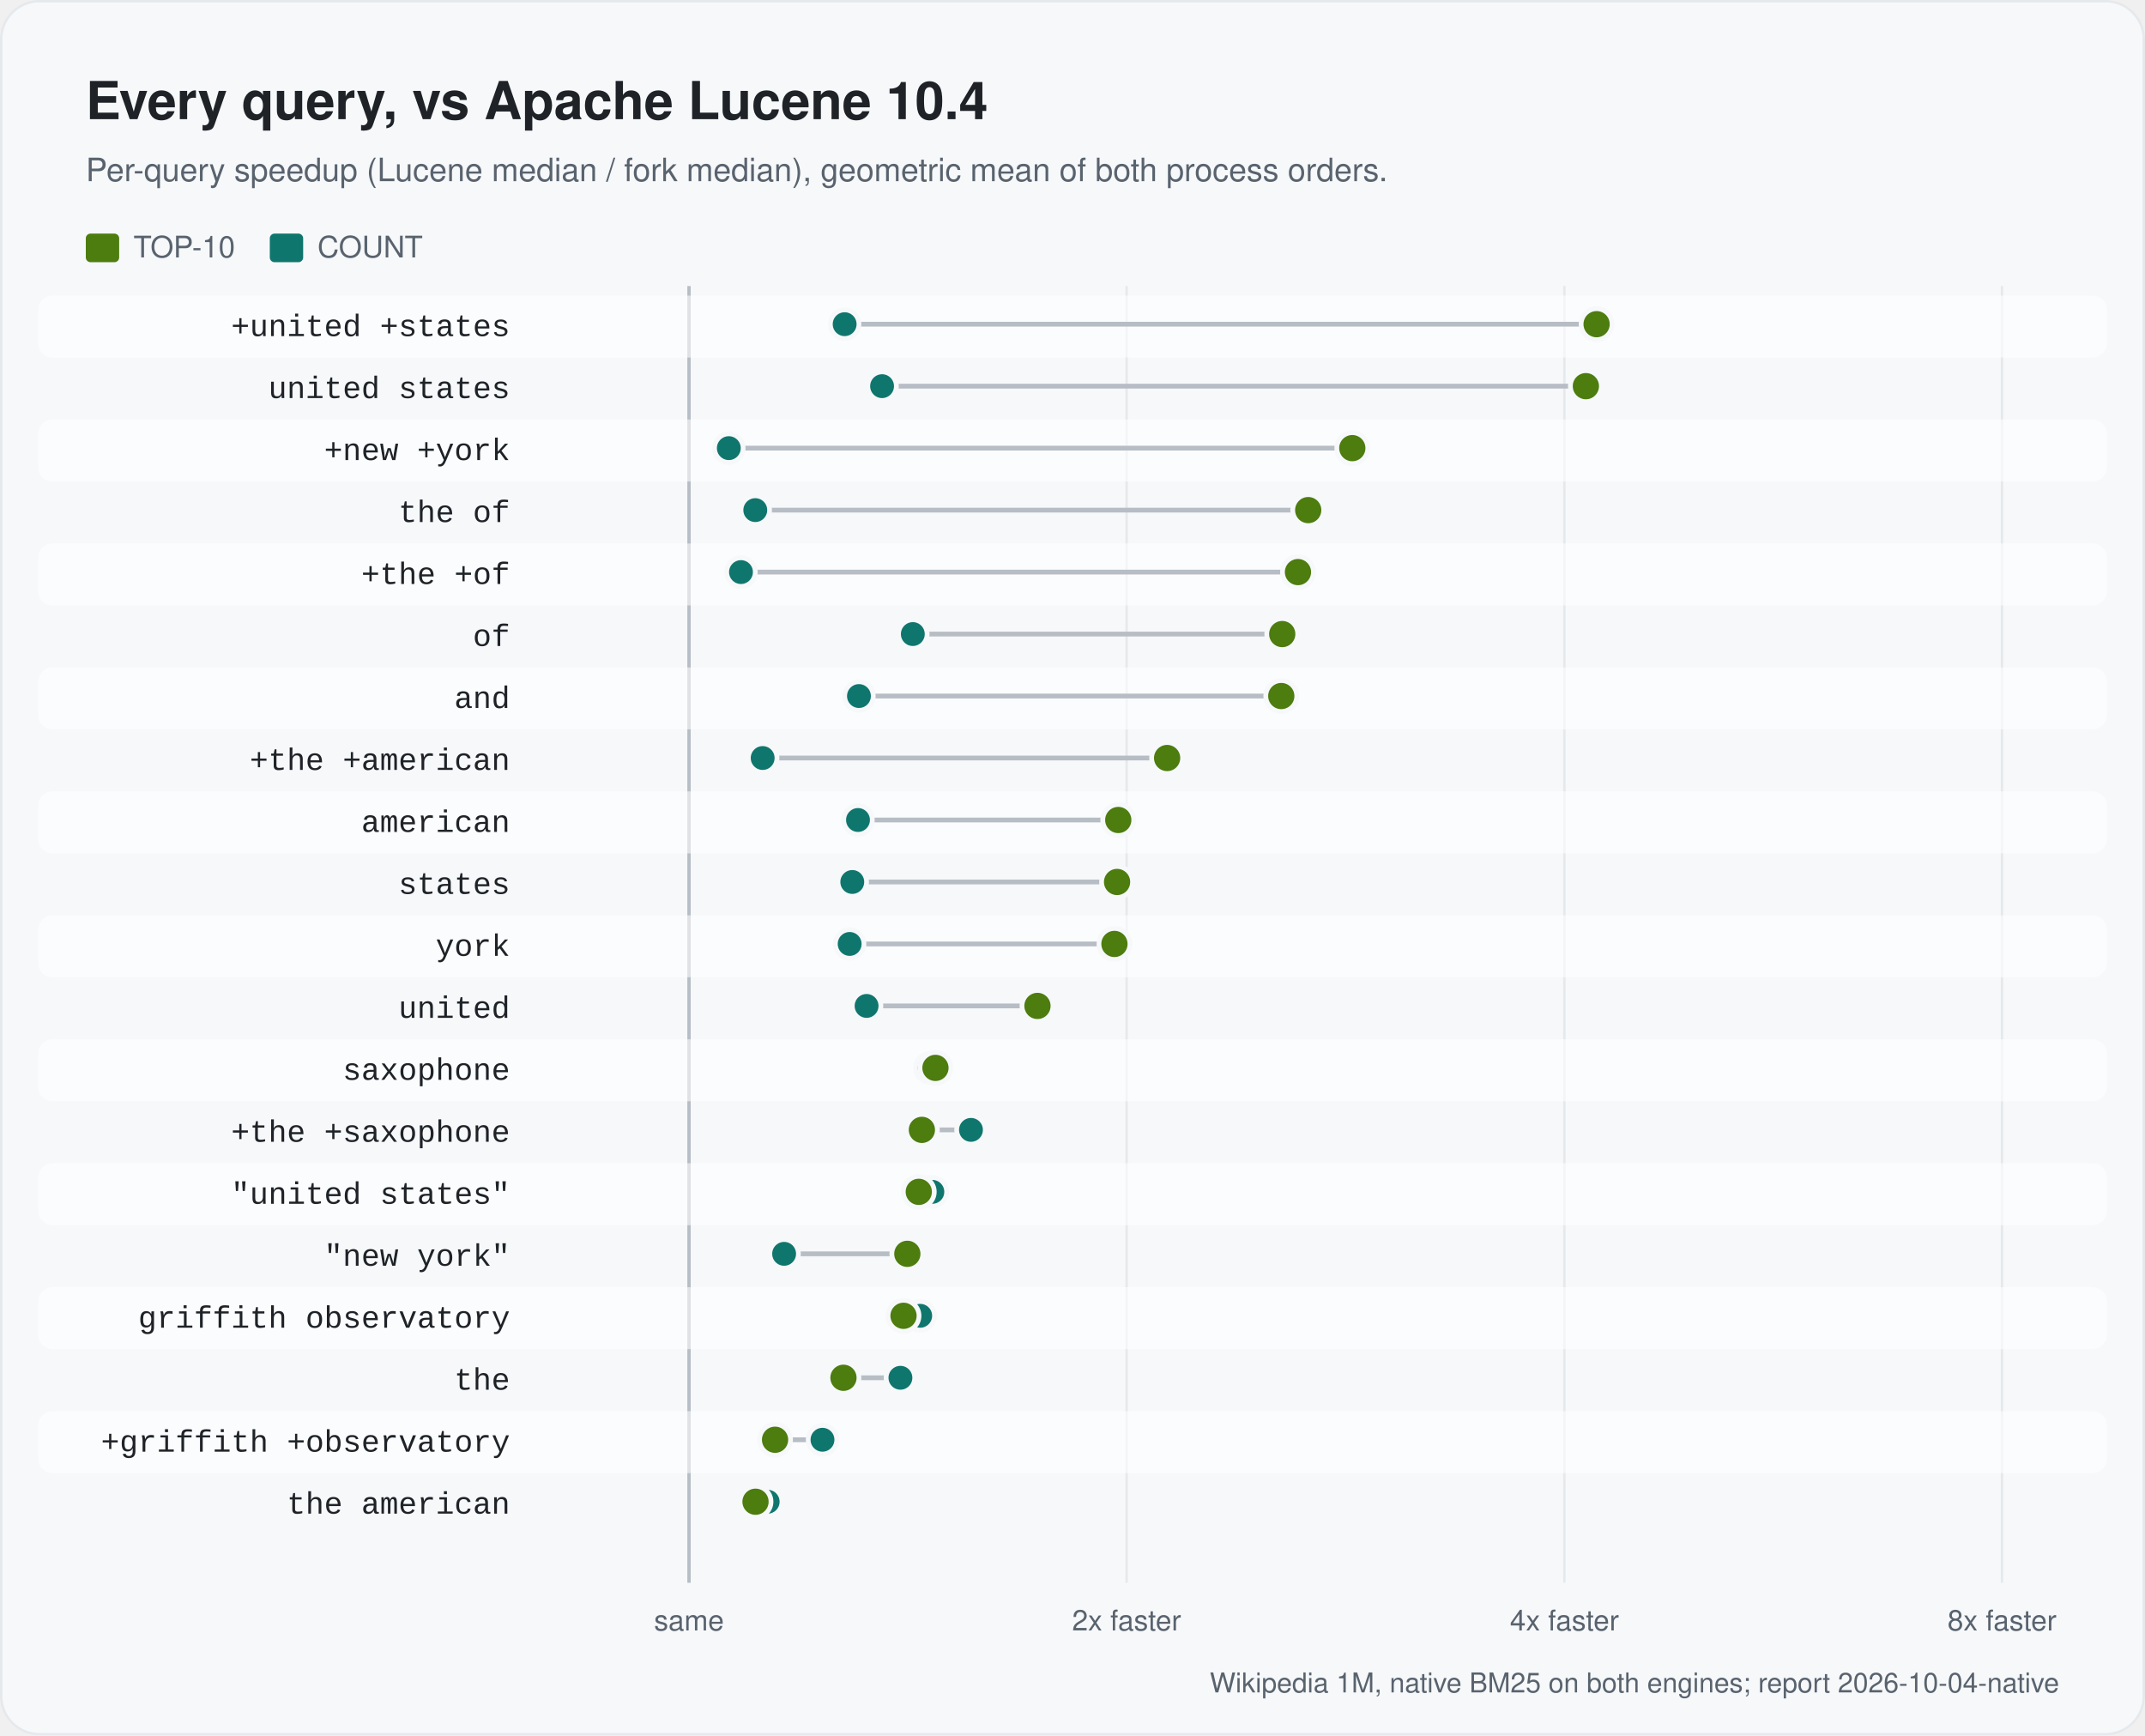
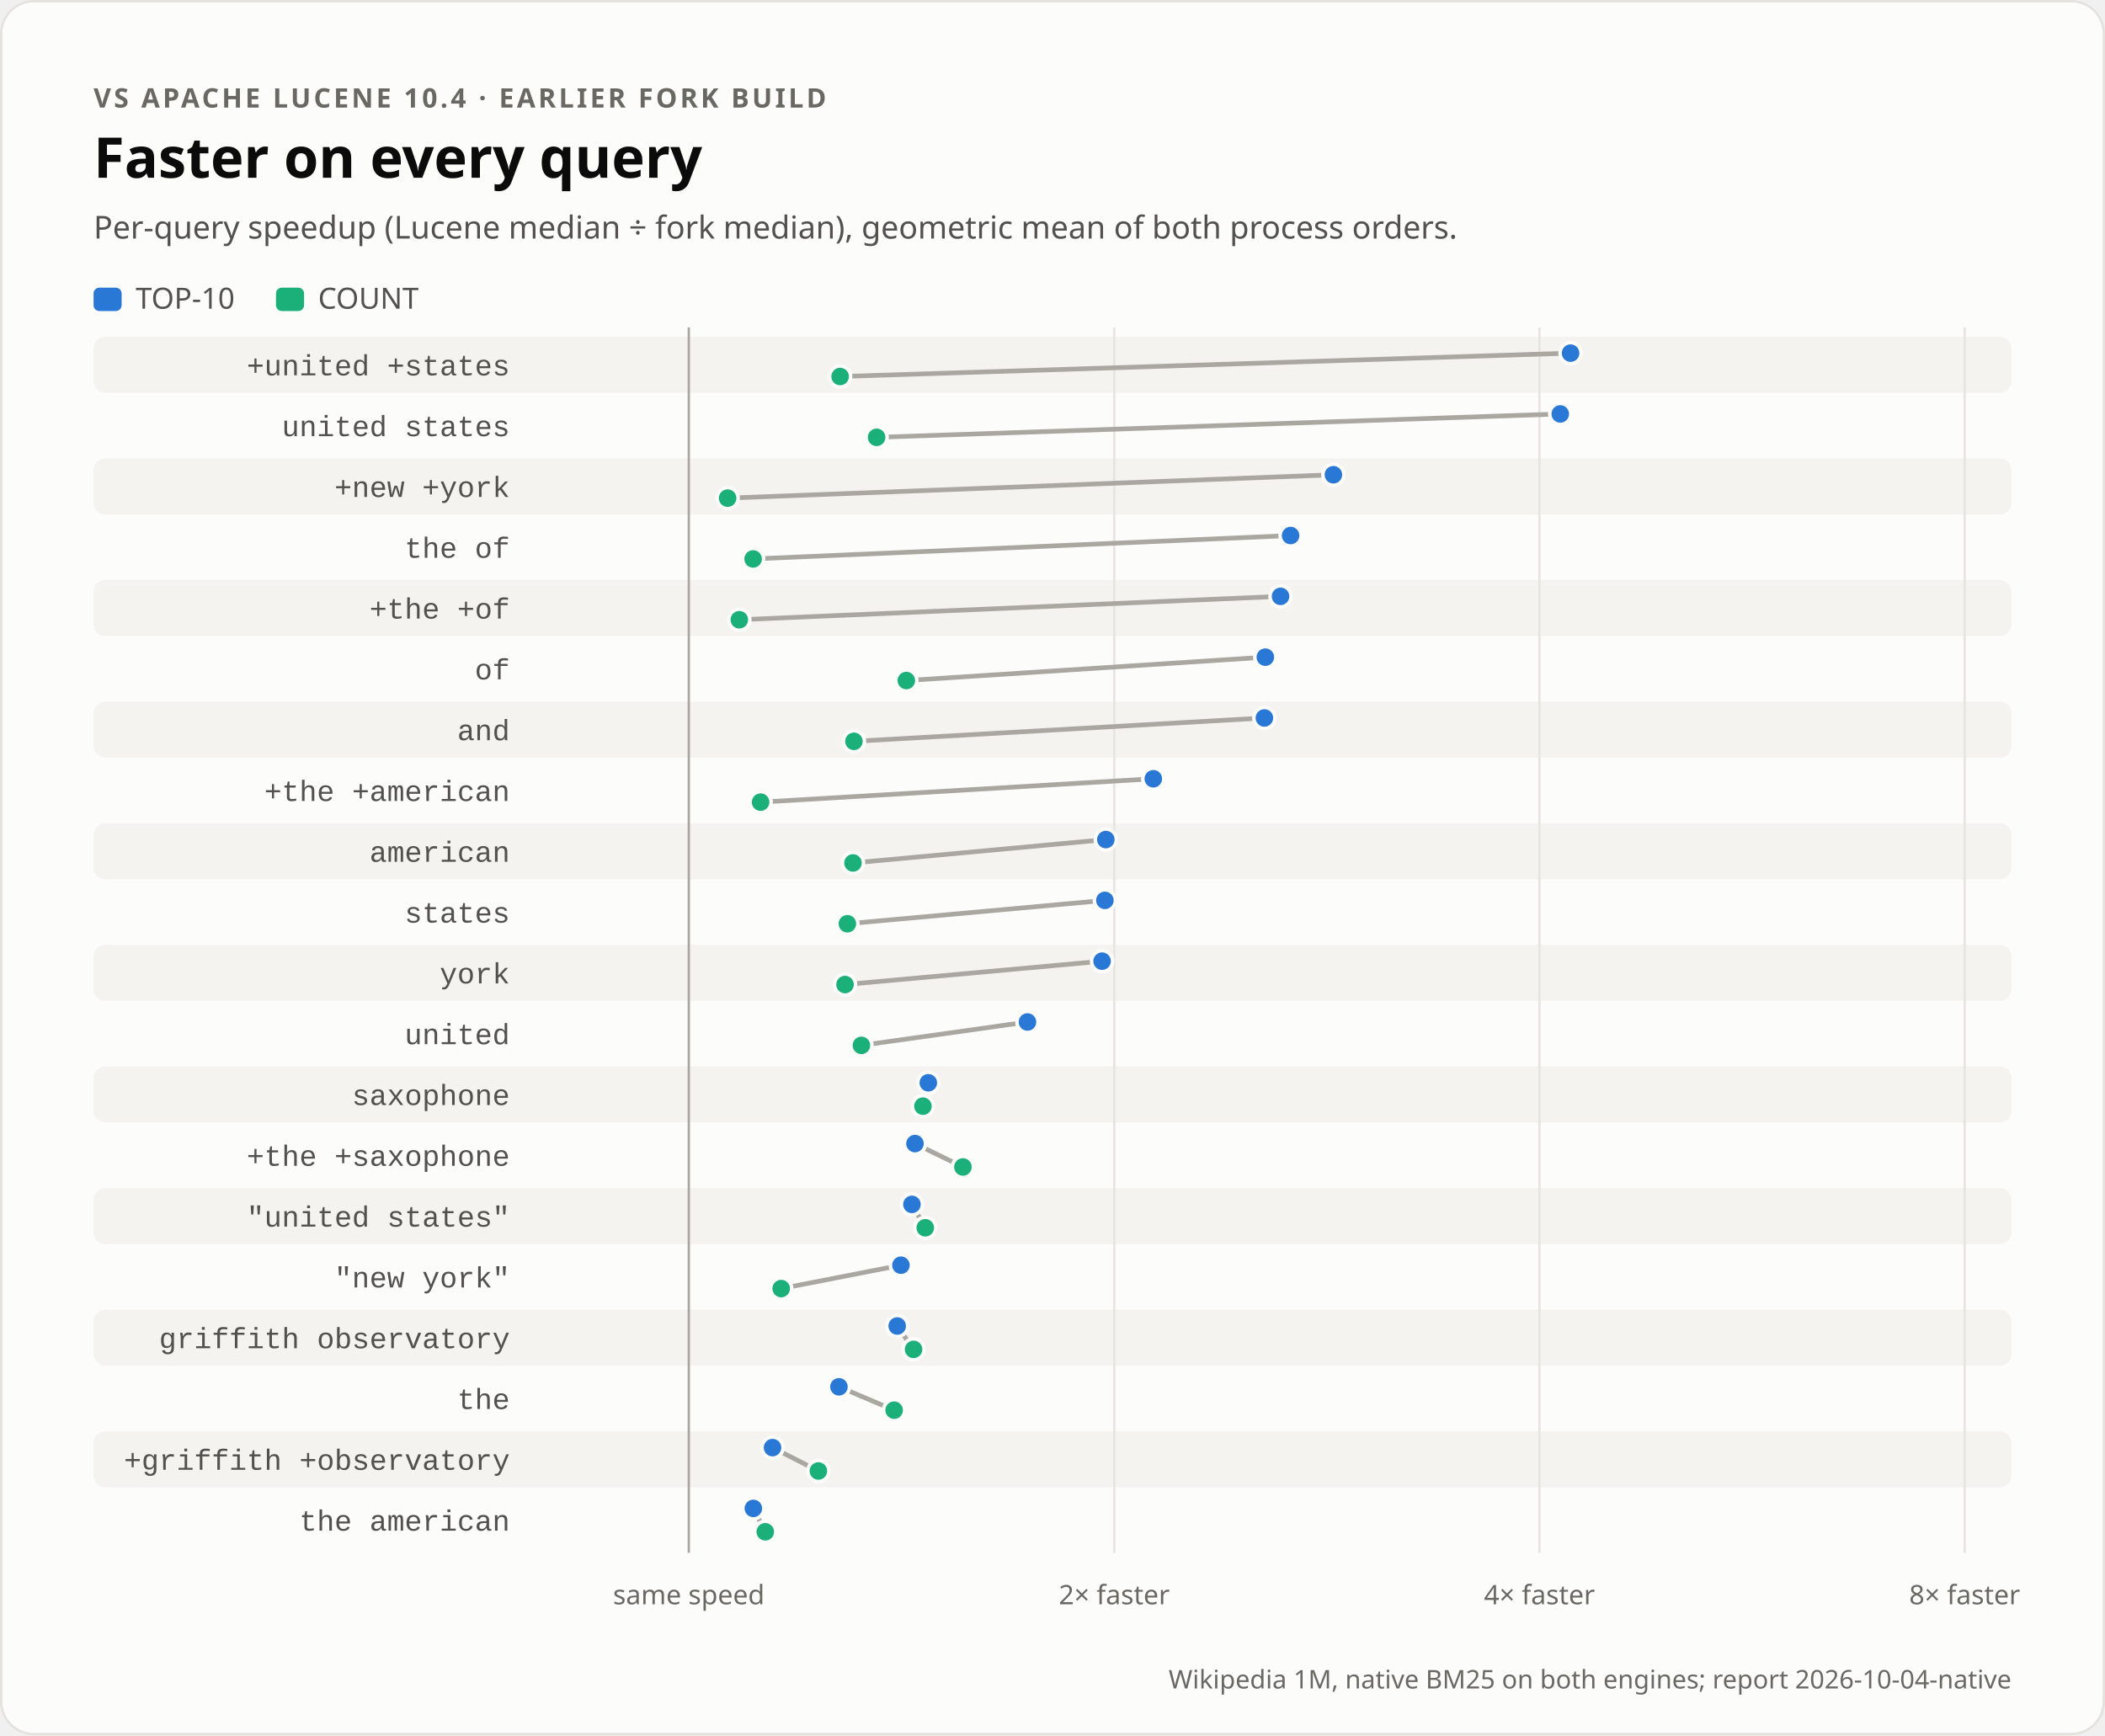
- <svg xmlns="http://www.w3.org/2000/svg" width="900" height="728" viewBox="0 0 900 728">
-   <defs>
-     <pattern id="fast6" width="8" height="8" patternUnits="userSpaceOnUse">
-       <rect x="0" y="0" width="2" height="2" fill="#4d7c0f" />
-       <rect x="4" y="0" width="2" height="2" fill="#4d7c0f" />
-       <rect x="2" y="2" width="2" height="2" fill="#4d7c0f" />
-       <rect x="0" y="4" width="2" height="2" fill="#4d7c0f" />
-       <rect x="4" y="4" width="2" height="2" fill="#4d7c0f" />
-       <rect x="6" y="6" width="2" height="2" fill="#4d7c0f" />
-     </pattern>
-     <pattern id="fast10" width="8" height="8" patternUnits="userSpaceOnUse">
-       <rect x="0" y="0" width="2" height="2" fill="#4d7c0f" />
-       <rect x="2" y="0" width="2" height="2" fill="#4d7c0f" />
-       <rect x="4" y="0" width="2" height="2" fill="#4d7c0f" />
-       <rect x="2" y="2" width="2" height="2" fill="#4d7c0f" />
-       <rect x="6" y="2" width="2" height="2" fill="#4d7c0f" />
-       <rect x="0" y="4" width="2" height="2" fill="#4d7c0f" />
-       <rect x="4" y="4" width="2" height="2" fill="#4d7c0f" />
-       <rect x="6" y="4" width="2" height="2" fill="#4d7c0f" />
-       <rect x="2" y="6" width="2" height="2" fill="#4d7c0f" />
-       <rect x="6" y="6" width="2" height="2" fill="#4d7c0f" />
-     </pattern>
-     <pattern id="fast13" width="8" height="8" patternUnits="userSpaceOnUse">
-       <rect x="0" y="0" width="2" height="2" fill="#4d7c0f" />
-       <rect x="2" y="0" width="2" height="2" fill="#4d7c0f" />
-       <rect x="4" y="0" width="2" height="2" fill="#4d7c0f" />
-       <rect x="6" y="0" width="2" height="2" fill="#4d7c0f" />
-       <rect x="0" y="2" width="2" height="2" fill="#4d7c0f" />
-       <rect x="2" y="2" width="2" height="2" fill="#4d7c0f" />
-       <rect x="6" y="2" width="2" height="2" fill="#4d7c0f" />
-       <rect x="0" y="4" width="2" height="2" fill="#4d7c0f" />
-       <rect x="2" y="4" width="2" height="2" fill="#4d7c0f" />
-       <rect x="4" y="4" width="2" height="2" fill="#4d7c0f" />
-       <rect x="6" y="4" width="2" height="2" fill="#4d7c0f" />
-       <rect x="2" y="6" width="2" height="2" fill="#4d7c0f" />
-       <rect x="6" y="6" width="2" height="2" fill="#4d7c0f" />
-     </pattern>
-     <pattern id="fast16" width="8" height="8" patternUnits="userSpaceOnUse">
-       <rect x="0" y="0" width="2" height="2" fill="#4d7c0f" />
-       <rect x="2" y="0" width="2" height="2" fill="#4d7c0f" />
-       <rect x="4" y="0" width="2" height="2" fill="#4d7c0f" />
-       <rect x="6" y="0" width="2" height="2" fill="#4d7c0f" />
-       <rect x="0" y="2" width="2" height="2" fill="#4d7c0f" />
-       <rect x="2" y="2" width="2" height="2" fill="#4d7c0f" />
-       <rect x="4" y="2" width="2" height="2" fill="#4d7c0f" />
-       <rect x="6" y="2" width="2" height="2" fill="#4d7c0f" />
-       <rect x="0" y="4" width="2" height="2" fill="#4d7c0f" />
-       <rect x="2" y="4" width="2" height="2" fill="#4d7c0f" />
-       <rect x="4" y="4" width="2" height="2" fill="#4d7c0f" />
-       <rect x="6" y="4" width="2" height="2" fill="#4d7c0f" />
-       <rect x="0" y="6" width="2" height="2" fill="#4d7c0f" />
-       <rect x="2" y="6" width="2" height="2" fill="#4d7c0f" />
-       <rect x="4" y="6" width="2" height="2" fill="#4d7c0f" />
-       <rect x="6" y="6" width="2" height="2" fill="#4d7c0f" />
-     </pattern>
-     <pattern id="fast26" width="8" height="8" patternUnits="userSpaceOnUse">
-       <rect x="0" y="0" width="2" height="2" fill="#0f766e" />
-       <rect x="4" y="0" width="2" height="2" fill="#0f766e" />
-       <rect x="2" y="2" width="2" height="2" fill="#0f766e" />
-       <rect x="0" y="4" width="2" height="2" fill="#0f766e" />
-       <rect x="4" y="4" width="2" height="2" fill="#0f766e" />
-       <rect x="6" y="6" width="2" height="2" fill="#0f766e" />
-     </pattern>
-     <pattern id="fast210" width="8" height="8" patternUnits="userSpaceOnUse">
-       <rect x="0" y="0" width="2" height="2" fill="#0f766e" />
-       <rect x="2" y="0" width="2" height="2" fill="#0f766e" />
-       <rect x="4" y="0" width="2" height="2" fill="#0f766e" />
-       <rect x="2" y="2" width="2" height="2" fill="#0f766e" />
-       <rect x="6" y="2" width="2" height="2" fill="#0f766e" />
-       <rect x="0" y="4" width="2" height="2" fill="#0f766e" />
-       <rect x="4" y="4" width="2" height="2" fill="#0f766e" />
-       <rect x="6" y="4" width="2" height="2" fill="#0f766e" />
-       <rect x="2" y="6" width="2" height="2" fill="#0f766e" />
-       <rect x="6" y="6" width="2" height="2" fill="#0f766e" />
-     </pattern>
-     <pattern id="fast213" width="8" height="8" patternUnits="userSpaceOnUse">
-       <rect x="0" y="0" width="2" height="2" fill="#0f766e" />
-       <rect x="2" y="0" width="2" height="2" fill="#0f766e" />
-       <rect x="4" y="0" width="2" height="2" fill="#0f766e" />
-       <rect x="6" y="0" width="2" height="2" fill="#0f766e" />
-       <rect x="0" y="2" width="2" height="2" fill="#0f766e" />
-       <rect x="2" y="2" width="2" height="2" fill="#0f766e" />
-       <rect x="6" y="2" width="2" height="2" fill="#0f766e" />
-       <rect x="0" y="4" width="2" height="2" fill="#0f766e" />
-       <rect x="2" y="4" width="2" height="2" fill="#0f766e" />
-       <rect x="4" y="4" width="2" height="2" fill="#0f766e" />
-       <rect x="6" y="4" width="2" height="2" fill="#0f766e" />
-       <rect x="2" y="6" width="2" height="2" fill="#0f766e" />
-       <rect x="6" y="6" width="2" height="2" fill="#0f766e" />
-     </pattern>
-     <pattern id="fast216" width="8" height="8" patternUnits="userSpaceOnUse">
-       <rect x="0" y="0" width="2" height="2" fill="#0f766e" />
-       <rect x="2" y="0" width="2" height="2" fill="#0f766e" />
-       <rect x="4" y="0" width="2" height="2" fill="#0f766e" />
-       <rect x="6" y="0" width="2" height="2" fill="#0f766e" />
-       <rect x="0" y="2" width="2" height="2" fill="#0f766e" />
-       <rect x="2" y="2" width="2" height="2" fill="#0f766e" />
-       <rect x="4" y="2" width="2" height="2" fill="#0f766e" />
-       <rect x="6" y="2" width="2" height="2" fill="#0f766e" />
-       <rect x="0" y="4" width="2" height="2" fill="#0f766e" />
-       <rect x="2" y="4" width="2" height="2" fill="#0f766e" />
-       <rect x="4" y="4" width="2" height="2" fill="#0f766e" />
-       <rect x="6" y="4" width="2" height="2" fill="#0f766e" />
-       <rect x="0" y="6" width="2" height="2" fill="#0f766e" />
-       <rect x="2" y="6" width="2" height="2" fill="#0f766e" />
-       <rect x="4" y="6" width="2" height="2" fill="#0f766e" />
-       <rect x="6" y="6" width="2" height="2" fill="#0f766e" />
-     </pattern>
-     <pattern id="slow6" width="8" height="8" patternUnits="userSpaceOnUse">
-       <rect x="0" y="0" width="2" height="2" fill="#c2410c" />
-       <rect x="4" y="0" width="2" height="2" fill="#c2410c" />
-       <rect x="2" y="2" width="2" height="2" fill="#c2410c" />
-       <rect x="0" y="4" width="2" height="2" fill="#c2410c" />
-       <rect x="4" y="4" width="2" height="2" fill="#c2410c" />
-       <rect x="6" y="6" width="2" height="2" fill="#c2410c" />
-     </pattern>
-     <pattern id="slow10" width="8" height="8" patternUnits="userSpaceOnUse">
-       <rect x="0" y="0" width="2" height="2" fill="#c2410c" />
-       <rect x="2" y="0" width="2" height="2" fill="#c2410c" />
-       <rect x="4" y="0" width="2" height="2" fill="#c2410c" />
-       <rect x="2" y="2" width="2" height="2" fill="#c2410c" />
-       <rect x="6" y="2" width="2" height="2" fill="#c2410c" />
-       <rect x="0" y="4" width="2" height="2" fill="#c2410c" />
-       <rect x="4" y="4" width="2" height="2" fill="#c2410c" />
-       <rect x="6" y="4" width="2" height="2" fill="#c2410c" />
-       <rect x="2" y="6" width="2" height="2" fill="#c2410c" />
-       <rect x="6" y="6" width="2" height="2" fill="#c2410c" />
-     </pattern>
-     <pattern id="slow13" width="8" height="8" patternUnits="userSpaceOnUse">
-       <rect x="0" y="0" width="2" height="2" fill="#c2410c" />
-       <rect x="2" y="0" width="2" height="2" fill="#c2410c" />
-       <rect x="4" y="0" width="2" height="2" fill="#c2410c" />
-       <rect x="6" y="0" width="2" height="2" fill="#c2410c" />
-       <rect x="0" y="2" width="2" height="2" fill="#c2410c" />
-       <rect x="2" y="2" width="2" height="2" fill="#c2410c" />
-       <rect x="6" y="2" width="2" height="2" fill="#c2410c" />
-       <rect x="0" y="4" width="2" height="2" fill="#c2410c" />
-       <rect x="2" y="4" width="2" height="2" fill="#c2410c" />
-       <rect x="4" y="4" width="2" height="2" fill="#c2410c" />
-       <rect x="6" y="4" width="2" height="2" fill="#c2410c" />
-       <rect x="2" y="6" width="2" height="2" fill="#c2410c" />
-       <rect x="6" y="6" width="2" height="2" fill="#c2410c" />
-     </pattern>
-     <pattern id="slow16" width="8" height="8" patternUnits="userSpaceOnUse">
-       <rect x="0" y="0" width="2" height="2" fill="#c2410c" />
-       <rect x="2" y="0" width="2" height="2" fill="#c2410c" />
-       <rect x="4" y="0" width="2" height="2" fill="#c2410c" />
-       <rect x="6" y="0" width="2" height="2" fill="#c2410c" />
-       <rect x="0" y="2" width="2" height="2" fill="#c2410c" />
-       <rect x="2" y="2" width="2" height="2" fill="#c2410c" />
-       <rect x="4" y="2" width="2" height="2" fill="#c2410c" />
-       <rect x="6" y="2" width="2" height="2" fill="#c2410c" />
-       <rect x="0" y="4" width="2" height="2" fill="#c2410c" />
-       <rect x="2" y="4" width="2" height="2" fill="#c2410c" />
-       <rect x="4" y="4" width="2" height="2" fill="#c2410c" />
-       <rect x="6" y="4" width="2" height="2" fill="#c2410c" />
-       <rect x="0" y="6" width="2" height="2" fill="#c2410c" />
-       <rect x="2" y="6" width="2" height="2" fill="#c2410c" />
-       <rect x="4" y="6" width="2" height="2" fill="#c2410c" />
-       <rect x="6" y="6" width="2" height="2" fill="#c2410c" />
-     </pattern>
-     <pattern id="neutral6" width="8" height="8" patternUnits="userSpaceOnUse">
-       <rect x="0" y="0" width="2" height="2" fill="#8c959f" />
-       <rect x="4" y="0" width="2" height="2" fill="#8c959f" />
-       <rect x="2" y="2" width="2" height="2" fill="#8c959f" />
-       <rect x="0" y="4" width="2" height="2" fill="#8c959f" />
-       <rect x="4" y="4" width="2" height="2" fill="#8c959f" />
-       <rect x="6" y="6" width="2" height="2" fill="#8c959f" />
-     </pattern>
-     <pattern id="neutral10" width="8" height="8" patternUnits="userSpaceOnUse">
-       <rect x="0" y="0" width="2" height="2" fill="#8c959f" />
-       <rect x="2" y="0" width="2" height="2" fill="#8c959f" />
-       <rect x="4" y="0" width="2" height="2" fill="#8c959f" />
-       <rect x="2" y="2" width="2" height="2" fill="#8c959f" />
-       <rect x="6" y="2" width="2" height="2" fill="#8c959f" />
-       <rect x="0" y="4" width="2" height="2" fill="#8c959f" />
-       <rect x="4" y="4" width="2" height="2" fill="#8c959f" />
-       <rect x="6" y="4" width="2" height="2" fill="#8c959f" />
-       <rect x="2" y="6" width="2" height="2" fill="#8c959f" />
-       <rect x="6" y="6" width="2" height="2" fill="#8c959f" />
-     </pattern>
-     <pattern id="neutral13" width="8" height="8" patternUnits="userSpaceOnUse">
-       <rect x="0" y="0" width="2" height="2" fill="#8c959f" />
-       <rect x="2" y="0" width="2" height="2" fill="#8c959f" />
-       <rect x="4" y="0" width="2" height="2" fill="#8c959f" />
-       <rect x="6" y="0" width="2" height="2" fill="#8c959f" />
-       <rect x="0" y="2" width="2" height="2" fill="#8c959f" />
-       <rect x="2" y="2" width="2" height="2" fill="#8c959f" />
-       <rect x="6" y="2" width="2" height="2" fill="#8c959f" />
-       <rect x="0" y="4" width="2" height="2" fill="#8c959f" />
-       <rect x="2" y="4" width="2" height="2" fill="#8c959f" />
-       <rect x="4" y="4" width="2" height="2" fill="#8c959f" />
-       <rect x="6" y="4" width="2" height="2" fill="#8c959f" />
-       <rect x="2" y="6" width="2" height="2" fill="#8c959f" />
-       <rect x="6" y="6" width="2" height="2" fill="#8c959f" />
-     </pattern>
-     <pattern id="neutral16" width="8" height="8" patternUnits="userSpaceOnUse">
-       <rect x="0" y="0" width="2" height="2" fill="#8c959f" />
-       <rect x="2" y="0" width="2" height="2" fill="#8c959f" />
-       <rect x="4" y="0" width="2" height="2" fill="#8c959f" />
-       <rect x="6" y="0" width="2" height="2" fill="#8c959f" />
-       <rect x="0" y="2" width="2" height="2" fill="#8c959f" />
-       <rect x="2" y="2" width="2" height="2" fill="#8c959f" />
-       <rect x="4" y="2" width="2" height="2" fill="#8c959f" />
-       <rect x="6" y="2" width="2" height="2" fill="#8c959f" />
-       <rect x="0" y="4" width="2" height="2" fill="#8c959f" />
-       <rect x="2" y="4" width="2" height="2" fill="#8c959f" />
-       <rect x="4" y="4" width="2" height="2" fill="#8c959f" />
-       <rect x="6" y="4" width="2" height="2" fill="#8c959f" />
-       <rect x="0" y="6" width="2" height="2" fill="#8c959f" />
-       <rect x="2" y="6" width="2" height="2" fill="#8c959f" />
-       <rect x="4" y="6" width="2" height="2" fill="#8c959f" />
-       <rect x="6" y="6" width="2" height="2" fill="#8c959f" />
-     </pattern>
-     <pattern id="ink6" width="8" height="8" patternUnits="userSpaceOnUse">
-       <rect x="0" y="0" width="2" height="2" fill="#1f2328" />
-       <rect x="4" y="0" width="2" height="2" fill="#1f2328" />
-       <rect x="2" y="2" width="2" height="2" fill="#1f2328" />
-       <rect x="0" y="4" width="2" height="2" fill="#1f2328" />
-       <rect x="4" y="4" width="2" height="2" fill="#1f2328" />
-       <rect x="6" y="6" width="2" height="2" fill="#1f2328" />
-     </pattern>
-     <pattern id="ink10" width="8" height="8" patternUnits="userSpaceOnUse">
-       <rect x="0" y="0" width="2" height="2" fill="#1f2328" />
-       <rect x="2" y="0" width="2" height="2" fill="#1f2328" />
-       <rect x="4" y="0" width="2" height="2" fill="#1f2328" />
-       <rect x="2" y="2" width="2" height="2" fill="#1f2328" />
-       <rect x="6" y="2" width="2" height="2" fill="#1f2328" />
-       <rect x="0" y="4" width="2" height="2" fill="#1f2328" />
-       <rect x="4" y="4" width="2" height="2" fill="#1f2328" />
-       <rect x="6" y="4" width="2" height="2" fill="#1f2328" />
-       <rect x="2" y="6" width="2" height="2" fill="#1f2328" />
-       <rect x="6" y="6" width="2" height="2" fill="#1f2328" />
-     </pattern>
-     <pattern id="ink13" width="8" height="8" patternUnits="userSpaceOnUse">
-       <rect x="0" y="0" width="2" height="2" fill="#1f2328" />
-       <rect x="2" y="0" width="2" height="2" fill="#1f2328" />
-       <rect x="4" y="0" width="2" height="2" fill="#1f2328" />
-       <rect x="6" y="0" width="2" height="2" fill="#1f2328" />
-       <rect x="0" y="2" width="2" height="2" fill="#1f2328" />
-       <rect x="2" y="2" width="2" height="2" fill="#1f2328" />
-       <rect x="6" y="2" width="2" height="2" fill="#1f2328" />
-       <rect x="0" y="4" width="2" height="2" fill="#1f2328" />
-       <rect x="2" y="4" width="2" height="2" fill="#1f2328" />
-       <rect x="4" y="4" width="2" height="2" fill="#1f2328" />
-       <rect x="6" y="4" width="2" height="2" fill="#1f2328" />
-       <rect x="2" y="6" width="2" height="2" fill="#1f2328" />
-       <rect x="6" y="6" width="2" height="2" fill="#1f2328" />
-     </pattern>
-     <pattern id="ink16" width="8" height="8" patternUnits="userSpaceOnUse">
-       <rect x="0" y="0" width="2" height="2" fill="#1f2328" />
-       <rect x="2" y="0" width="2" height="2" fill="#1f2328" />
-       <rect x="4" y="0" width="2" height="2" fill="#1f2328" />
-       <rect x="6" y="0" width="2" height="2" fill="#1f2328" />
-       <rect x="0" y="2" width="2" height="2" fill="#1f2328" />
-       <rect x="2" y="2" width="2" height="2" fill="#1f2328" />
-       <rect x="4" y="2" width="2" height="2" fill="#1f2328" />
-       <rect x="6" y="2" width="2" height="2" fill="#1f2328" />
-       <rect x="0" y="4" width="2" height="2" fill="#1f2328" />
-       <rect x="2" y="4" width="2" height="2" fill="#1f2328" />
-       <rect x="4" y="4" width="2" height="2" fill="#1f2328" />
-       <rect x="6" y="4" width="2" height="2" fill="#1f2328" />
-       <rect x="0" y="6" width="2" height="2" fill="#1f2328" />
-       <rect x="2" y="6" width="2" height="2" fill="#1f2328" />
-       <rect x="4" y="6" width="2" height="2" fill="#1f2328" />
-       <rect x="6" y="6" width="2" height="2" fill="#1f2328" />
-     </pattern>
-   </defs>
-   <rect x="0.5" y="0.5" width="899" height="727" rx="16" fill="#f6f8fa" stroke="#e6e9ec" />
-   <text x="36.0" y="50.0" font-size="22" font-weight="650" fill="#1f2328" text-anchor="start" font-family="-apple-system, BlinkMacSystemFont, 'Segoe UI', Helvetica, Arial, sans-serif" opacity="1">Every query, vs Apache Lucene 10.4</text>
-   <text x="36.0" y="76.0" font-size="13.5" font-weight="400" fill="#59636e" text-anchor="start" font-family="-apple-system, BlinkMacSystemFont, 'Segoe UI', Helvetica, Arial, sans-serif" opacity="1">Per-query speedup (Lucene median / fork median), geometric mean of both process orders.</text>
-   <rect x="36" y="98" width="14" height="12" rx="2" fill="#4d7c0f" />
-   <text x="56.0" y="108.0" font-size="12.5" font-weight="400" fill="#59636e" text-anchor="start" font-family="-apple-system, BlinkMacSystemFont, 'Segoe UI', Helvetica, Arial, sans-serif" opacity="1">TOP-10</text>
-   <rect x="113.2" y="98" width="14" height="12" rx="2" fill="#0f766e" />
-   <text x="133.2" y="108.0" font-size="12.5" font-weight="400" fill="#59636e" text-anchor="start" font-family="-apple-system, BlinkMacSystemFont, 'Segoe UI', Helvetica, Arial, sans-serif" opacity="1">COUNT</text>
-   <line x1="289.1" y1="120" x2="289.1" y2="664" stroke="#b7bdc4" stroke-width="1.4" />
-   <text x="289.1" y="684.0" font-size="12" font-weight="400" fill="#59636e" text-anchor="middle" font-family="-apple-system, BlinkMacSystemFont, 'Segoe UI', Helvetica, Arial, sans-serif" opacity="1">same</text>
-   <line x1="472.7" y1="120" x2="472.7" y2="664" stroke="#e6e9ec" stroke-width="1" />
-   <text x="472.7" y="684.0" font-size="12" font-weight="400" fill="#59636e" text-anchor="middle" font-family="-apple-system, BlinkMacSystemFont, 'Segoe UI', Helvetica, Arial, sans-serif" opacity="1">2x faster</text>
-   <line x1="656.4" y1="120" x2="656.4" y2="664" stroke="#e6e9ec" stroke-width="1" />
-   <text x="656.4" y="684.0" font-size="12" font-weight="400" fill="#59636e" text-anchor="middle" font-family="-apple-system, BlinkMacSystemFont, 'Segoe UI', Helvetica, Arial, sans-serif" opacity="1">4x faster</text>
-   <line x1="840.0" y1="120" x2="840.0" y2="664" stroke="#e6e9ec" stroke-width="1" />
-   <text x="840.0" y="684.0" font-size="12" font-weight="400" fill="#59636e" text-anchor="middle" font-family="-apple-system, BlinkMacSystemFont, 'Segoe UI', Helvetica, Arial, sans-serif" opacity="1">8x faster</text>
-   <rect x="16" y="124" width="868" height="26" rx="6" fill="#ffffff" opacity="0.55" />
-   <text x="214.0" y="141.0" font-size="13" font-weight="400" fill="#1f2328" text-anchor="end" font-family="ui-monospace, SFMono-Regular, Menlo, Consolas, 'Liberation Mono', monospace" opacity="1">+united +states</text>
-   <line x1="354.4" y1="136" x2="669.9" y2="136" stroke="#b7bdc4" stroke-width="2" />
-   <circle cx="354.4" cy="136" r="6" fill="#0f766e" stroke="#f6f8fa" stroke-width="2" />
-   <circle cx="669.9" cy="136" r="6.5" fill="#4d7c0f" stroke="#f6f8fa" stroke-width="2" />
-   <text x="214.0" y="167.0" font-size="13" font-weight="400" fill="#1f2328" text-anchor="end" font-family="ui-monospace, SFMono-Regular, Menlo, Consolas, 'Liberation Mono', monospace" opacity="1">united states</text>
-   <line x1="370.1" y1="162" x2="665.4" y2="162" stroke="#b7bdc4" stroke-width="2" />
-   <circle cx="370.1" cy="162" r="6" fill="#0f766e" stroke="#f6f8fa" stroke-width="2" />
-   <circle cx="665.4" cy="162" r="6.5" fill="#4d7c0f" stroke="#f6f8fa" stroke-width="2" />
-   <rect x="16" y="176" width="868" height="26" rx="6" fill="#ffffff" opacity="0.55" />
-   <text x="214.0" y="193.0" font-size="13" font-weight="400" fill="#1f2328" text-anchor="end" font-family="ui-monospace, SFMono-Regular, Menlo, Consolas, 'Liberation Mono', monospace" opacity="1">+new +york</text>
-   <line x1="305.8" y1="188" x2="567.4" y2="188" stroke="#b7bdc4" stroke-width="2" />
-   <circle cx="305.8" cy="188" r="6" fill="#0f766e" stroke="#f6f8fa" stroke-width="2" />
-   <circle cx="567.4" cy="188" r="6.5" fill="#4d7c0f" stroke="#f6f8fa" stroke-width="2" />
-   <text x="214.0" y="219.0" font-size="13" font-weight="400" fill="#1f2328" text-anchor="end" font-family="ui-monospace, SFMono-Regular, Menlo, Consolas, 'Liberation Mono', monospace" opacity="1">the of</text>
-   <line x1="316.9" y1="214" x2="548.9" y2="214" stroke="#b7bdc4" stroke-width="2" />
-   <circle cx="316.9" cy="214" r="6" fill="#0f766e" stroke="#f6f8fa" stroke-width="2" />
-   <circle cx="548.9" cy="214" r="6.5" fill="#4d7c0f" stroke="#f6f8fa" stroke-width="2" />
-   <rect x="16" y="228" width="868" height="26" rx="6" fill="#ffffff" opacity="0.55" />
-   <text x="214.0" y="245.0" font-size="13" font-weight="400" fill="#1f2328" text-anchor="end" font-family="ui-monospace, SFMono-Regular, Menlo, Consolas, 'Liberation Mono', monospace" opacity="1">+the +of</text>
-   <line x1="310.9" y1="240" x2="544.6" y2="240" stroke="#b7bdc4" stroke-width="2" />
-   <circle cx="310.9" cy="240" r="6" fill="#0f766e" stroke="#f6f8fa" stroke-width="2" />
-   <circle cx="544.6" cy="240" r="6.5" fill="#4d7c0f" stroke="#f6f8fa" stroke-width="2" />
-   <text x="214.0" y="271.0" font-size="13" font-weight="400" fill="#1f2328" text-anchor="end" font-family="ui-monospace, SFMono-Regular, Menlo, Consolas, 'Liberation Mono', monospace" opacity="1">of</text>
-   <line x1="383.0" y1="266" x2="538.0" y2="266" stroke="#b7bdc4" stroke-width="2" />
-   <circle cx="383.0" cy="266" r="6" fill="#0f766e" stroke="#f6f8fa" stroke-width="2" />
-   <circle cx="538.0" cy="266" r="6.5" fill="#4d7c0f" stroke="#f6f8fa" stroke-width="2" />
-   <rect x="16" y="280" width="868" height="26" rx="6" fill="#ffffff" opacity="0.55" />
-   <text x="214.0" y="297.0" font-size="13" font-weight="400" fill="#1f2328" text-anchor="end" font-family="ui-monospace, SFMono-Regular, Menlo, Consolas, 'Liberation Mono', monospace" opacity="1">and</text>
-   <line x1="360.4" y1="292" x2="537.6" y2="292" stroke="#b7bdc4" stroke-width="2" />
-   <circle cx="360.4" cy="292" r="6" fill="#0f766e" stroke="#f6f8fa" stroke-width="2" />
-   <circle cx="537.6" cy="292" r="6.5" fill="#4d7c0f" stroke="#f6f8fa" stroke-width="2" />
-   <text x="214.0" y="323.0" font-size="13" font-weight="400" fill="#1f2328" text-anchor="end" font-family="ui-monospace, SFMono-Regular, Menlo, Consolas, 'Liberation Mono', monospace" opacity="1">+the +american</text>
-   <line x1="320.0" y1="318" x2="489.7" y2="318" stroke="#b7bdc4" stroke-width="2" />
-   <circle cx="320.0" cy="318" r="6" fill="#0f766e" stroke="#f6f8fa" stroke-width="2" />
-   <circle cx="489.7" cy="318" r="6.5" fill="#4d7c0f" stroke="#f6f8fa" stroke-width="2" />
-   <rect x="16" y="332" width="868" height="26" rx="6" fill="#ffffff" opacity="0.55" />
-   <text x="214.0" y="349.0" font-size="13" font-weight="400" fill="#1f2328" text-anchor="end" font-family="ui-monospace, SFMono-Regular, Menlo, Consolas, 'Liberation Mono', monospace" opacity="1">american</text>
-   <line x1="360.0" y1="344" x2="469.2" y2="344" stroke="#b7bdc4" stroke-width="2" />
-   <circle cx="360.0" cy="344" r="6" fill="#0f766e" stroke="#f6f8fa" stroke-width="2" />
-   <circle cx="469.2" cy="344" r="6.5" fill="#4d7c0f" stroke="#f6f8fa" stroke-width="2" />
-   <text x="214.0" y="375.0" font-size="13" font-weight="400" fill="#1f2328" text-anchor="end" font-family="ui-monospace, SFMono-Regular, Menlo, Consolas, 'Liberation Mono', monospace" opacity="1">states</text>
-   <line x1="357.6" y1="370" x2="468.7" y2="370" stroke="#b7bdc4" stroke-width="2" />
-   <circle cx="357.6" cy="370" r="6" fill="#0f766e" stroke="#f6f8fa" stroke-width="2" />
-   <circle cx="468.7" cy="370" r="6.5" fill="#4d7c0f" stroke="#f6f8fa" stroke-width="2" />
-   <rect x="16" y="384" width="868" height="26" rx="6" fill="#ffffff" opacity="0.55" />
-   <text x="214.0" y="401.0" font-size="13" font-weight="400" fill="#1f2328" text-anchor="end" font-family="ui-monospace, SFMono-Regular, Menlo, Consolas, 'Liberation Mono', monospace" opacity="1">york</text>
-   <line x1="356.5" y1="396" x2="467.6" y2="396" stroke="#b7bdc4" stroke-width="2" />
-   <circle cx="356.5" cy="396" r="6" fill="#0f766e" stroke="#f6f8fa" stroke-width="2" />
-   <circle cx="467.6" cy="396" r="6.5" fill="#4d7c0f" stroke="#f6f8fa" stroke-width="2" />
-   <text x="214.0" y="427.0" font-size="13" font-weight="400" fill="#1f2328" text-anchor="end" font-family="ui-monospace, SFMono-Regular, Menlo, Consolas, 'Liberation Mono', monospace" opacity="1">united</text>
-   <line x1="363.6" y1="422" x2="435.3" y2="422" stroke="#b7bdc4" stroke-width="2" />
-   <circle cx="363.6" cy="422" r="6" fill="#0f766e" stroke="#f6f8fa" stroke-width="2" />
-   <circle cx="435.3" cy="422" r="6.5" fill="#4d7c0f" stroke="#f6f8fa" stroke-width="2" />
-   <rect x="16" y="436" width="868" height="26" rx="6" fill="#ffffff" opacity="0.55" />
-   <text x="214.0" y="453.0" font-size="13" font-weight="400" fill="#1f2328" text-anchor="end" font-family="ui-monospace, SFMono-Regular, Menlo, Consolas, 'Liberation Mono', monospace" opacity="1">saxophone</text>
-   <line x1="390.1" y1="448" x2="392.5" y2="448" stroke="#b7bdc4" stroke-width="2" />
-   <circle cx="390.1" cy="448" r="6" fill="#0f766e" stroke="#f6f8fa" stroke-width="2" />
-   <circle cx="392.5" cy="448" r="6.5" fill="#4d7c0f" stroke="#f6f8fa" stroke-width="2" />
-   <text x="214.0" y="479.0" font-size="13" font-weight="400" fill="#1f2328" text-anchor="end" font-family="ui-monospace, SFMono-Regular, Menlo, Consolas, 'Liberation Mono', monospace" opacity="1">+the +saxophone</text>
-   <line x1="386.8" y1="474" x2="407.4" y2="474" stroke="#b7bdc4" stroke-width="2" />
-   <circle cx="407.4" cy="474" r="6" fill="#0f766e" stroke="#f6f8fa" stroke-width="2" />
-   <circle cx="386.8" cy="474" r="6.5" fill="#4d7c0f" stroke="#f6f8fa" stroke-width="2" />
-   <rect x="16" y="488" width="868" height="26" rx="6" fill="#ffffff" opacity="0.55" />
-   <text x="214.0" y="505.0" font-size="13" font-weight="400" fill="#1f2328" text-anchor="end" font-family="ui-monospace, SFMono-Regular, Menlo, Consolas, 'Liberation Mono', monospace" opacity="1">"united states"</text>
-   <line x1="385.5" y1="500" x2="391.2" y2="500" stroke="#b7bdc4" stroke-width="2" />
-   <circle cx="391.2" cy="500" r="6" fill="#0f766e" stroke="#f6f8fa" stroke-width="2" />
-   <circle cx="385.5" cy="500" r="6.5" fill="#4d7c0f" stroke="#f6f8fa" stroke-width="2" />
-   <text x="214.0" y="531.0" font-size="13" font-weight="400" fill="#1f2328" text-anchor="end" font-family="ui-monospace, SFMono-Regular, Menlo, Consolas, 'Liberation Mono', monospace" opacity="1">"new york"</text>
-   <line x1="329.0" y1="526" x2="380.7" y2="526" stroke="#b7bdc4" stroke-width="2" />
-   <circle cx="329.0" cy="526" r="6" fill="#0f766e" stroke="#f6f8fa" stroke-width="2" />
-   <circle cx="380.7" cy="526" r="6.5" fill="#4d7c0f" stroke="#f6f8fa" stroke-width="2" />
-   <rect x="16" y="540" width="868" height="26" rx="6" fill="#ffffff" opacity="0.55" />
-   <text x="214.0" y="557.0" font-size="13" font-weight="400" fill="#1f2328" text-anchor="end" font-family="ui-monospace, SFMono-Regular, Menlo, Consolas, 'Liberation Mono', monospace" opacity="1">griffith observatory</text>
-   <line x1="379.1" y1="552" x2="386.1" y2="552" stroke="#b7bdc4" stroke-width="2" />
-   <circle cx="386.1" cy="552" r="6" fill="#0f766e" stroke="#f6f8fa" stroke-width="2" />
-   <circle cx="379.1" cy="552" r="6.5" fill="#4d7c0f" stroke="#f6f8fa" stroke-width="2" />
-   <text x="214.0" y="583.0" font-size="13" font-weight="400" fill="#1f2328" text-anchor="end" font-family="ui-monospace, SFMono-Regular, Menlo, Consolas, 'Liberation Mono', monospace" opacity="1">the</text>
-   <line x1="353.9" y1="578" x2="377.8" y2="578" stroke="#b7bdc4" stroke-width="2" />
-   <circle cx="377.8" cy="578" r="6" fill="#0f766e" stroke="#f6f8fa" stroke-width="2" />
-   <circle cx="353.9" cy="578" r="6.5" fill="#4d7c0f" stroke="#f6f8fa" stroke-width="2" />
-   <rect x="16" y="592" width="868" height="26" rx="6" fill="#ffffff" opacity="0.55" />
-   <text x="214.0" y="609.0" font-size="13" font-weight="400" fill="#1f2328" text-anchor="end" font-family="ui-monospace, SFMono-Regular, Menlo, Consolas, 'Liberation Mono', monospace" opacity="1">+griffith +observatory</text>
-   <line x1="325.2" y1="604" x2="345.1" y2="604" stroke="#b7bdc4" stroke-width="2" />
-   <circle cx="345.1" cy="604" r="6" fill="#0f766e" stroke="#f6f8fa" stroke-width="2" />
-   <circle cx="325.2" cy="604" r="6.5" fill="#4d7c0f" stroke="#f6f8fa" stroke-width="2" />
-   <text x="214.0" y="635.0" font-size="13" font-weight="400" fill="#1f2328" text-anchor="end" font-family="ui-monospace, SFMono-Regular, Menlo, Consolas, 'Liberation Mono', monospace" opacity="1">the american</text>
-   <line x1="317.0" y1="630" x2="322.1" y2="630" stroke="#b7bdc4" stroke-width="2" />
-   <circle cx="322.1" cy="630" r="6" fill="#0f766e" stroke="#f6f8fa" stroke-width="2" />
-   <circle cx="317.0" cy="630" r="6.5" fill="#4d7c0f" stroke="#f6f8fa" stroke-width="2" />
-   <text x="864.0" y="710.0" font-size="11.5" font-weight="400" fill="#59636e" text-anchor="end" font-family="-apple-system, BlinkMacSystemFont, 'Segoe UI', Helvetica, Arial, sans-serif" opacity="1">Wikipedia 1M, native BM25 on both engines; report 2026-10-04-native</text>
+ <svg xmlns="http://www.w3.org/2000/svg" width="900" height="742" viewBox="0 0 900 742" role="img">
+   <rect x="0.5" y="0.5" width="899" height="741" rx="14" fill="#fcfcfb" stroke="#e4e2dd" />
+   <text x="40.0" y="46.0" font-size="11.5" font-weight="600" fill="#696863" text-anchor="start" letter-spacing="1.2" font-family="-apple-system, BlinkMacSystemFont, 'Segoe UI', 'Noto Sans', Helvetica, Arial, sans-serif">VS APACHE LUCENE 10.4 · EARLIER FORK BUILD</text>
+   <text x="40.0" y="76.0" font-size="24" font-weight="700" fill="#0b0b0b" text-anchor="start" font-family="-apple-system, BlinkMacSystemFont, 'Segoe UI', 'Noto Sans', Helvetica, Arial, sans-serif">Faster on every query</text>
+   <text x="40.0" y="102.0" font-size="13.5" font-weight="400" fill="#52514e" text-anchor="start" font-family="-apple-system, BlinkMacSystemFont, 'Segoe UI', 'Noto Sans', Helvetica, Arial, sans-serif">Per-query speedup (Lucene median ÷ fork median), geometric mean of both process orders.</text>
+   <rect x="40" y="123" width="12" height="10" rx="2.5" fill="#2a78d6" />
+   <text x="58.0" y="132.0" font-size="12.5" font-weight="400" fill="#52514e" text-anchor="start" font-family="-apple-system, BlinkMacSystemFont, 'Segoe UI', 'Noto Sans', Helvetica, Arial, sans-serif">TOP-10</text>
+   <rect x="118.0" y="123" width="12" height="10" rx="2.5" fill="#1baf7a" />
+   <text x="136.0" y="132.0" font-size="12.5" font-weight="400" fill="#52514e" text-anchor="start" font-family="-apple-system, BlinkMacSystemFont, 'Segoe UI', 'Noto Sans', Helvetica, Arial, sans-serif">COUNT</text>
+   <rect x="40" y="144" width="820" height="24" rx="5" fill="#f4f3f0" />
+   <rect x="40" y="196" width="820" height="24" rx="5" fill="#f4f3f0" />
+   <rect x="40" y="248" width="820" height="24" rx="5" fill="#f4f3f0" />
+   <rect x="40" y="300" width="820" height="24" rx="5" fill="#f4f3f0" />
+   <rect x="40" y="352" width="820" height="24" rx="5" fill="#f4f3f0" />
+   <rect x="40" y="404" width="820" height="24" rx="5" fill="#f4f3f0" />
+   <rect x="40" y="456" width="820" height="24" rx="5" fill="#f4f3f0" />
+   <rect x="40" y="508" width="820" height="24" rx="5" fill="#f4f3f0" />
+   <rect x="40" y="560" width="820" height="24" rx="5" fill="#f4f3f0" />
+   <rect x="40" y="612" width="820" height="24" rx="5" fill="#f4f3f0" />
+   <line x1="294.5" y1="140" x2="294.5" y2="664" stroke="#a9a7a0" stroke-width="1" />
+   <text x="294.5" y="686.0" font-size="11.5" font-weight="400" fill="#696863" text-anchor="middle" font-family="-apple-system, BlinkMacSystemFont, 'Segoe UI', 'Noto Sans', Helvetica, Arial, sans-serif">same speed</text>
+   <line x1="476.4" y1="140" x2="476.4" y2="664" stroke="#e7e5e0" stroke-width="1" />
+   <text x="476.4" y="686.0" font-size="11.5" font-weight="400" fill="#696863" text-anchor="middle" font-family="-apple-system, BlinkMacSystemFont, 'Segoe UI', 'Noto Sans', Helvetica, Arial, sans-serif">2× faster</text>
+   <line x1="658.2" y1="140" x2="658.2" y2="664" stroke="#e7e5e0" stroke-width="1" />
+   <text x="658.2" y="686.0" font-size="11.5" font-weight="400" fill="#696863" text-anchor="middle" font-family="-apple-system, BlinkMacSystemFont, 'Segoe UI', 'Noto Sans', Helvetica, Arial, sans-serif">4× faster</text>
+   <line x1="840.0" y1="140" x2="840.0" y2="664" stroke="#e7e5e0" stroke-width="1" />
+   <text x="840.0" y="686.0" font-size="11.5" font-weight="400" fill="#696863" text-anchor="middle" font-family="-apple-system, BlinkMacSystemFont, 'Segoe UI', 'Noto Sans', Helvetica, Arial, sans-serif">8× faster</text>
+   <text x="218.0" y="160.5" font-size="12.5" font-weight="400" fill="#52514e" text-anchor="end" font-family="ui-monospace, SFMono-Regular, 'SF Mono', Menlo, Consolas, 'Liberation Mono', monospace">+united +states</text>
+   <line x1="671.5" y1="151" x2="359.2" y2="161" stroke="#a9a7a0" stroke-width="2" stroke-linecap="round" />
+   <circle cx="671.5" cy="151" r="4.5" fill="#2a78d6" stroke="#fcfcfb" stroke-width="1.5" />
+   <circle cx="359.2" cy="161" r="4.5" fill="#1baf7a" stroke="#fcfcfb" stroke-width="1.5" />
+   <text x="218.0" y="186.5" font-size="12.5" font-weight="400" fill="#52514e" text-anchor="end" font-family="ui-monospace, SFMono-Regular, 'SF Mono', Menlo, Consolas, 'Liberation Mono', monospace">united states</text>
+   <line x1="667.1" y1="177" x2="374.8" y2="187" stroke="#a9a7a0" stroke-width="2" stroke-linecap="round" />
+   <circle cx="667.1" cy="177" r="4.5" fill="#2a78d6" stroke="#fcfcfb" stroke-width="1.5" />
+   <circle cx="374.8" cy="187" r="4.5" fill="#1baf7a" stroke="#fcfcfb" stroke-width="1.5" />
+   <text x="218.0" y="212.5" font-size="12.5" font-weight="400" fill="#52514e" text-anchor="end" font-family="ui-monospace, SFMono-Regular, 'SF Mono', Menlo, Consolas, 'Liberation Mono', monospace">+new +york</text>
+   <line x1="570.1" y1="203" x2="311.1" y2="213" stroke="#a9a7a0" stroke-width="2" stroke-linecap="round" />
+   <circle cx="570.1" cy="203" r="4.5" fill="#2a78d6" stroke="#fcfcfb" stroke-width="1.5" />
+   <circle cx="311.1" cy="213" r="4.5" fill="#1baf7a" stroke="#fcfcfb" stroke-width="1.5" />
+   <text x="218.0" y="238.5" font-size="12.5" font-weight="400" fill="#52514e" text-anchor="end" font-family="ui-monospace, SFMono-Regular, 'SF Mono', Menlo, Consolas, 'Liberation Mono', monospace">the of</text>
+   <line x1="551.8" y1="229" x2="322.0" y2="239" stroke="#a9a7a0" stroke-width="2" stroke-linecap="round" />
+   <circle cx="551.8" cy="229" r="4.5" fill="#2a78d6" stroke="#fcfcfb" stroke-width="1.5" />
+   <circle cx="322.0" cy="239" r="4.5" fill="#1baf7a" stroke="#fcfcfb" stroke-width="1.5" />
+   <text x="218.0" y="264.5" font-size="12.5" font-weight="400" fill="#52514e" text-anchor="end" font-family="ui-monospace, SFMono-Regular, 'SF Mono', Menlo, Consolas, 'Liberation Mono', monospace">+the +of</text>
+   <line x1="547.5" y1="255" x2="316.1" y2="265" stroke="#a9a7a0" stroke-width="2" stroke-linecap="round" />
+   <circle cx="547.5" cy="255" r="4.5" fill="#2a78d6" stroke="#fcfcfb" stroke-width="1.5" />
+   <circle cx="316.1" cy="265" r="4.5" fill="#1baf7a" stroke="#fcfcfb" stroke-width="1.5" />
+   <text x="218.0" y="290.5" font-size="12.5" font-weight="400" fill="#52514e" text-anchor="end" font-family="ui-monospace, SFMono-Regular, 'SF Mono', Menlo, Consolas, 'Liberation Mono', monospace">of</text>
+   <line x1="541.0" y1="281" x2="387.5" y2="291" stroke="#a9a7a0" stroke-width="2" stroke-linecap="round" />
+   <circle cx="541.0" cy="281" r="4.5" fill="#2a78d6" stroke="#fcfcfb" stroke-width="1.5" />
+   <circle cx="387.5" cy="291" r="4.5" fill="#1baf7a" stroke="#fcfcfb" stroke-width="1.5" />
+   <text x="218.0" y="316.5" font-size="12.5" font-weight="400" fill="#52514e" text-anchor="end" font-family="ui-monospace, SFMono-Regular, 'SF Mono', Menlo, Consolas, 'Liberation Mono', monospace">and</text>
+   <line x1="540.6" y1="307" x2="365.1" y2="317" stroke="#a9a7a0" stroke-width="2" stroke-linecap="round" />
+   <circle cx="540.6" cy="307" r="4.5" fill="#2a78d6" stroke="#fcfcfb" stroke-width="1.5" />
+   <circle cx="365.1" cy="317" r="4.5" fill="#1baf7a" stroke="#fcfcfb" stroke-width="1.5" />
+   <text x="218.0" y="342.5" font-size="12.5" font-weight="400" fill="#52514e" text-anchor="end" font-family="ui-monospace, SFMono-Regular, 'SF Mono', Menlo, Consolas, 'Liberation Mono', monospace">+the +american</text>
+   <line x1="493.1" y1="333" x2="325.2" y2="343" stroke="#a9a7a0" stroke-width="2" stroke-linecap="round" />
+   <circle cx="493.1" cy="333" r="4.5" fill="#2a78d6" stroke="#fcfcfb" stroke-width="1.5" />
+   <circle cx="325.2" cy="343" r="4.5" fill="#1baf7a" stroke="#fcfcfb" stroke-width="1.5" />
+   <text x="218.0" y="368.5" font-size="12.5" font-weight="400" fill="#52514e" text-anchor="end" font-family="ui-monospace, SFMono-Regular, 'SF Mono', Menlo, Consolas, 'Liberation Mono', monospace">american</text>
+   <line x1="472.8" y1="359" x2="364.7" y2="369" stroke="#a9a7a0" stroke-width="2" stroke-linecap="round" />
+   <circle cx="472.8" cy="359" r="4.5" fill="#2a78d6" stroke="#fcfcfb" stroke-width="1.5" />
+   <circle cx="364.7" cy="369" r="4.5" fill="#1baf7a" stroke="#fcfcfb" stroke-width="1.5" />
+   <text x="218.0" y="394.5" font-size="12.5" font-weight="400" fill="#52514e" text-anchor="end" font-family="ui-monospace, SFMono-Regular, 'SF Mono', Menlo, Consolas, 'Liberation Mono', monospace">states</text>
+   <line x1="472.4" y1="385" x2="362.3" y2="395" stroke="#a9a7a0" stroke-width="2" stroke-linecap="round" />
+   <circle cx="472.4" cy="385" r="4.5" fill="#2a78d6" stroke="#fcfcfb" stroke-width="1.5" />
+   <circle cx="362.3" cy="395" r="4.5" fill="#1baf7a" stroke="#fcfcfb" stroke-width="1.5" />
+   <text x="218.0" y="420.5" font-size="12.5" font-weight="400" fill="#52514e" text-anchor="end" font-family="ui-monospace, SFMono-Regular, 'SF Mono', Menlo, Consolas, 'Liberation Mono', monospace">york</text>
+   <line x1="471.2" y1="411" x2="361.3" y2="421" stroke="#a9a7a0" stroke-width="2" stroke-linecap="round" />
+   <circle cx="471.2" cy="411" r="4.5" fill="#2a78d6" stroke="#fcfcfb" stroke-width="1.5" />
+   <circle cx="361.3" cy="421" r="4.5" fill="#1baf7a" stroke="#fcfcfb" stroke-width="1.5" />
+   <text x="218.0" y="446.5" font-size="12.5" font-weight="400" fill="#52514e" text-anchor="end" font-family="ui-monospace, SFMono-Regular, 'SF Mono', Menlo, Consolas, 'Liberation Mono', monospace">united</text>
+   <line x1="439.3" y1="437" x2="368.3" y2="447" stroke="#a9a7a0" stroke-width="2" stroke-linecap="round" />
+   <circle cx="439.3" cy="437" r="4.5" fill="#2a78d6" stroke="#fcfcfb" stroke-width="1.5" />
+   <circle cx="368.3" cy="447" r="4.5" fill="#1baf7a" stroke="#fcfcfb" stroke-width="1.5" />
+   <text x="218.0" y="472.5" font-size="12.5" font-weight="400" fill="#52514e" text-anchor="end" font-family="ui-monospace, SFMono-Regular, 'SF Mono', Menlo, Consolas, 'Liberation Mono', monospace">saxophone</text>
+   <line x1="396.9" y1="463" x2="394.6" y2="473" stroke="#a9a7a0" stroke-width="2" stroke-linecap="round" />
+   <circle cx="396.9" cy="463" r="4.5" fill="#2a78d6" stroke="#fcfcfb" stroke-width="1.5" />
+   <circle cx="394.6" cy="473" r="4.5" fill="#1baf7a" stroke="#fcfcfb" stroke-width="1.5" />
+   <text x="218.0" y="498.5" font-size="12.5" font-weight="400" fill="#52514e" text-anchor="end" font-family="ui-monospace, SFMono-Regular, 'SF Mono', Menlo, Consolas, 'Liberation Mono', monospace">+the +saxophone</text>
+   <line x1="391.2" y1="489" x2="411.7" y2="499" stroke="#a9a7a0" stroke-width="2" stroke-linecap="round" />
+   <circle cx="391.2" cy="489" r="4.5" fill="#2a78d6" stroke="#fcfcfb" stroke-width="1.5" />
+   <circle cx="411.7" cy="499" r="4.5" fill="#1baf7a" stroke="#fcfcfb" stroke-width="1.5" />
+   <text x="218.0" y="524.5" font-size="12.5" font-weight="400" fill="#52514e" text-anchor="end" font-family="ui-monospace, SFMono-Regular, 'SF Mono', Menlo, Consolas, 'Liberation Mono', monospace">"united states"</text>
+   <line x1="389.9" y1="515" x2="395.6" y2="525" stroke="#a9a7a0" stroke-width="2" stroke-linecap="round" />
+   <circle cx="389.9" cy="515" r="4.5" fill="#2a78d6" stroke="#fcfcfb" stroke-width="1.5" />
+   <circle cx="395.6" cy="525" r="4.5" fill="#1baf7a" stroke="#fcfcfb" stroke-width="1.5" />
+   <text x="218.0" y="550.5" font-size="12.5" font-weight="400" fill="#52514e" text-anchor="end" font-family="ui-monospace, SFMono-Regular, 'SF Mono', Menlo, Consolas, 'Liberation Mono', monospace">"new york"</text>
+   <line x1="385.2" y1="541" x2="334.0" y2="551" stroke="#a9a7a0" stroke-width="2" stroke-linecap="round" />
+   <circle cx="385.2" cy="541" r="4.5" fill="#2a78d6" stroke="#fcfcfb" stroke-width="1.5" />
+   <circle cx="334.0" cy="551" r="4.5" fill="#1baf7a" stroke="#fcfcfb" stroke-width="1.5" />
+   <text x="218.0" y="576.5" font-size="12.5" font-weight="400" fill="#52514e" text-anchor="end" font-family="ui-monospace, SFMono-Regular, 'SF Mono', Menlo, Consolas, 'Liberation Mono', monospace">griffith observatory</text>
+   <line x1="383.6" y1="567" x2="390.6" y2="577" stroke="#a9a7a0" stroke-width="2" stroke-linecap="round" />
+   <circle cx="383.6" cy="567" r="4.5" fill="#2a78d6" stroke="#fcfcfb" stroke-width="1.5" />
+   <circle cx="390.6" cy="577" r="4.5" fill="#1baf7a" stroke="#fcfcfb" stroke-width="1.5" />
+   <text x="218.0" y="602.5" font-size="12.5" font-weight="400" fill="#52514e" text-anchor="end" font-family="ui-monospace, SFMono-Regular, 'SF Mono', Menlo, Consolas, 'Liberation Mono', monospace">the</text>
+   <line x1="358.7" y1="593" x2="382.3" y2="603" stroke="#a9a7a0" stroke-width="2" stroke-linecap="round" />
+   <circle cx="358.7" cy="593" r="4.5" fill="#2a78d6" stroke="#fcfcfb" stroke-width="1.5" />
+   <circle cx="382.3" cy="603" r="4.5" fill="#1baf7a" stroke="#fcfcfb" stroke-width="1.5" />
+   <text x="218.0" y="628.5" font-size="12.5" font-weight="400" fill="#52514e" text-anchor="end" font-family="ui-monospace, SFMono-Regular, 'SF Mono', Menlo, Consolas, 'Liberation Mono', monospace">+griffith +observatory</text>
+   <line x1="330.3" y1="619" x2="349.9" y2="629" stroke="#a9a7a0" stroke-width="2" stroke-linecap="round" />
+   <circle cx="330.3" cy="619" r="4.5" fill="#2a78d6" stroke="#fcfcfb" stroke-width="1.5" />
+   <circle cx="349.9" cy="629" r="4.5" fill="#1baf7a" stroke="#fcfcfb" stroke-width="1.5" />
+   <text x="218.0" y="654.5" font-size="12.5" font-weight="400" fill="#52514e" text-anchor="end" font-family="ui-monospace, SFMono-Regular, 'SF Mono', Menlo, Consolas, 'Liberation Mono', monospace">the american</text>
+   <line x1="322.1" y1="645" x2="327.2" y2="655" stroke="#a9a7a0" stroke-width="2" stroke-linecap="round" />
+   <circle cx="322.1" cy="645" r="4.5" fill="#2a78d6" stroke="#fcfcfb" stroke-width="1.5" />
+   <circle cx="327.2" cy="655" r="4.5" fill="#1baf7a" stroke="#fcfcfb" stroke-width="1.5" />
+   <text x="860.0" y="722.0" font-size="11" font-weight="400" fill="#696863" text-anchor="end" font-family="-apple-system, BlinkMacSystemFont, 'Segoe UI', 'Noto Sans', Helvetica, Arial, sans-serif">Wikipedia 1M, native BM25 on both engines; report 2026-10-04-native</text>
</svg>
